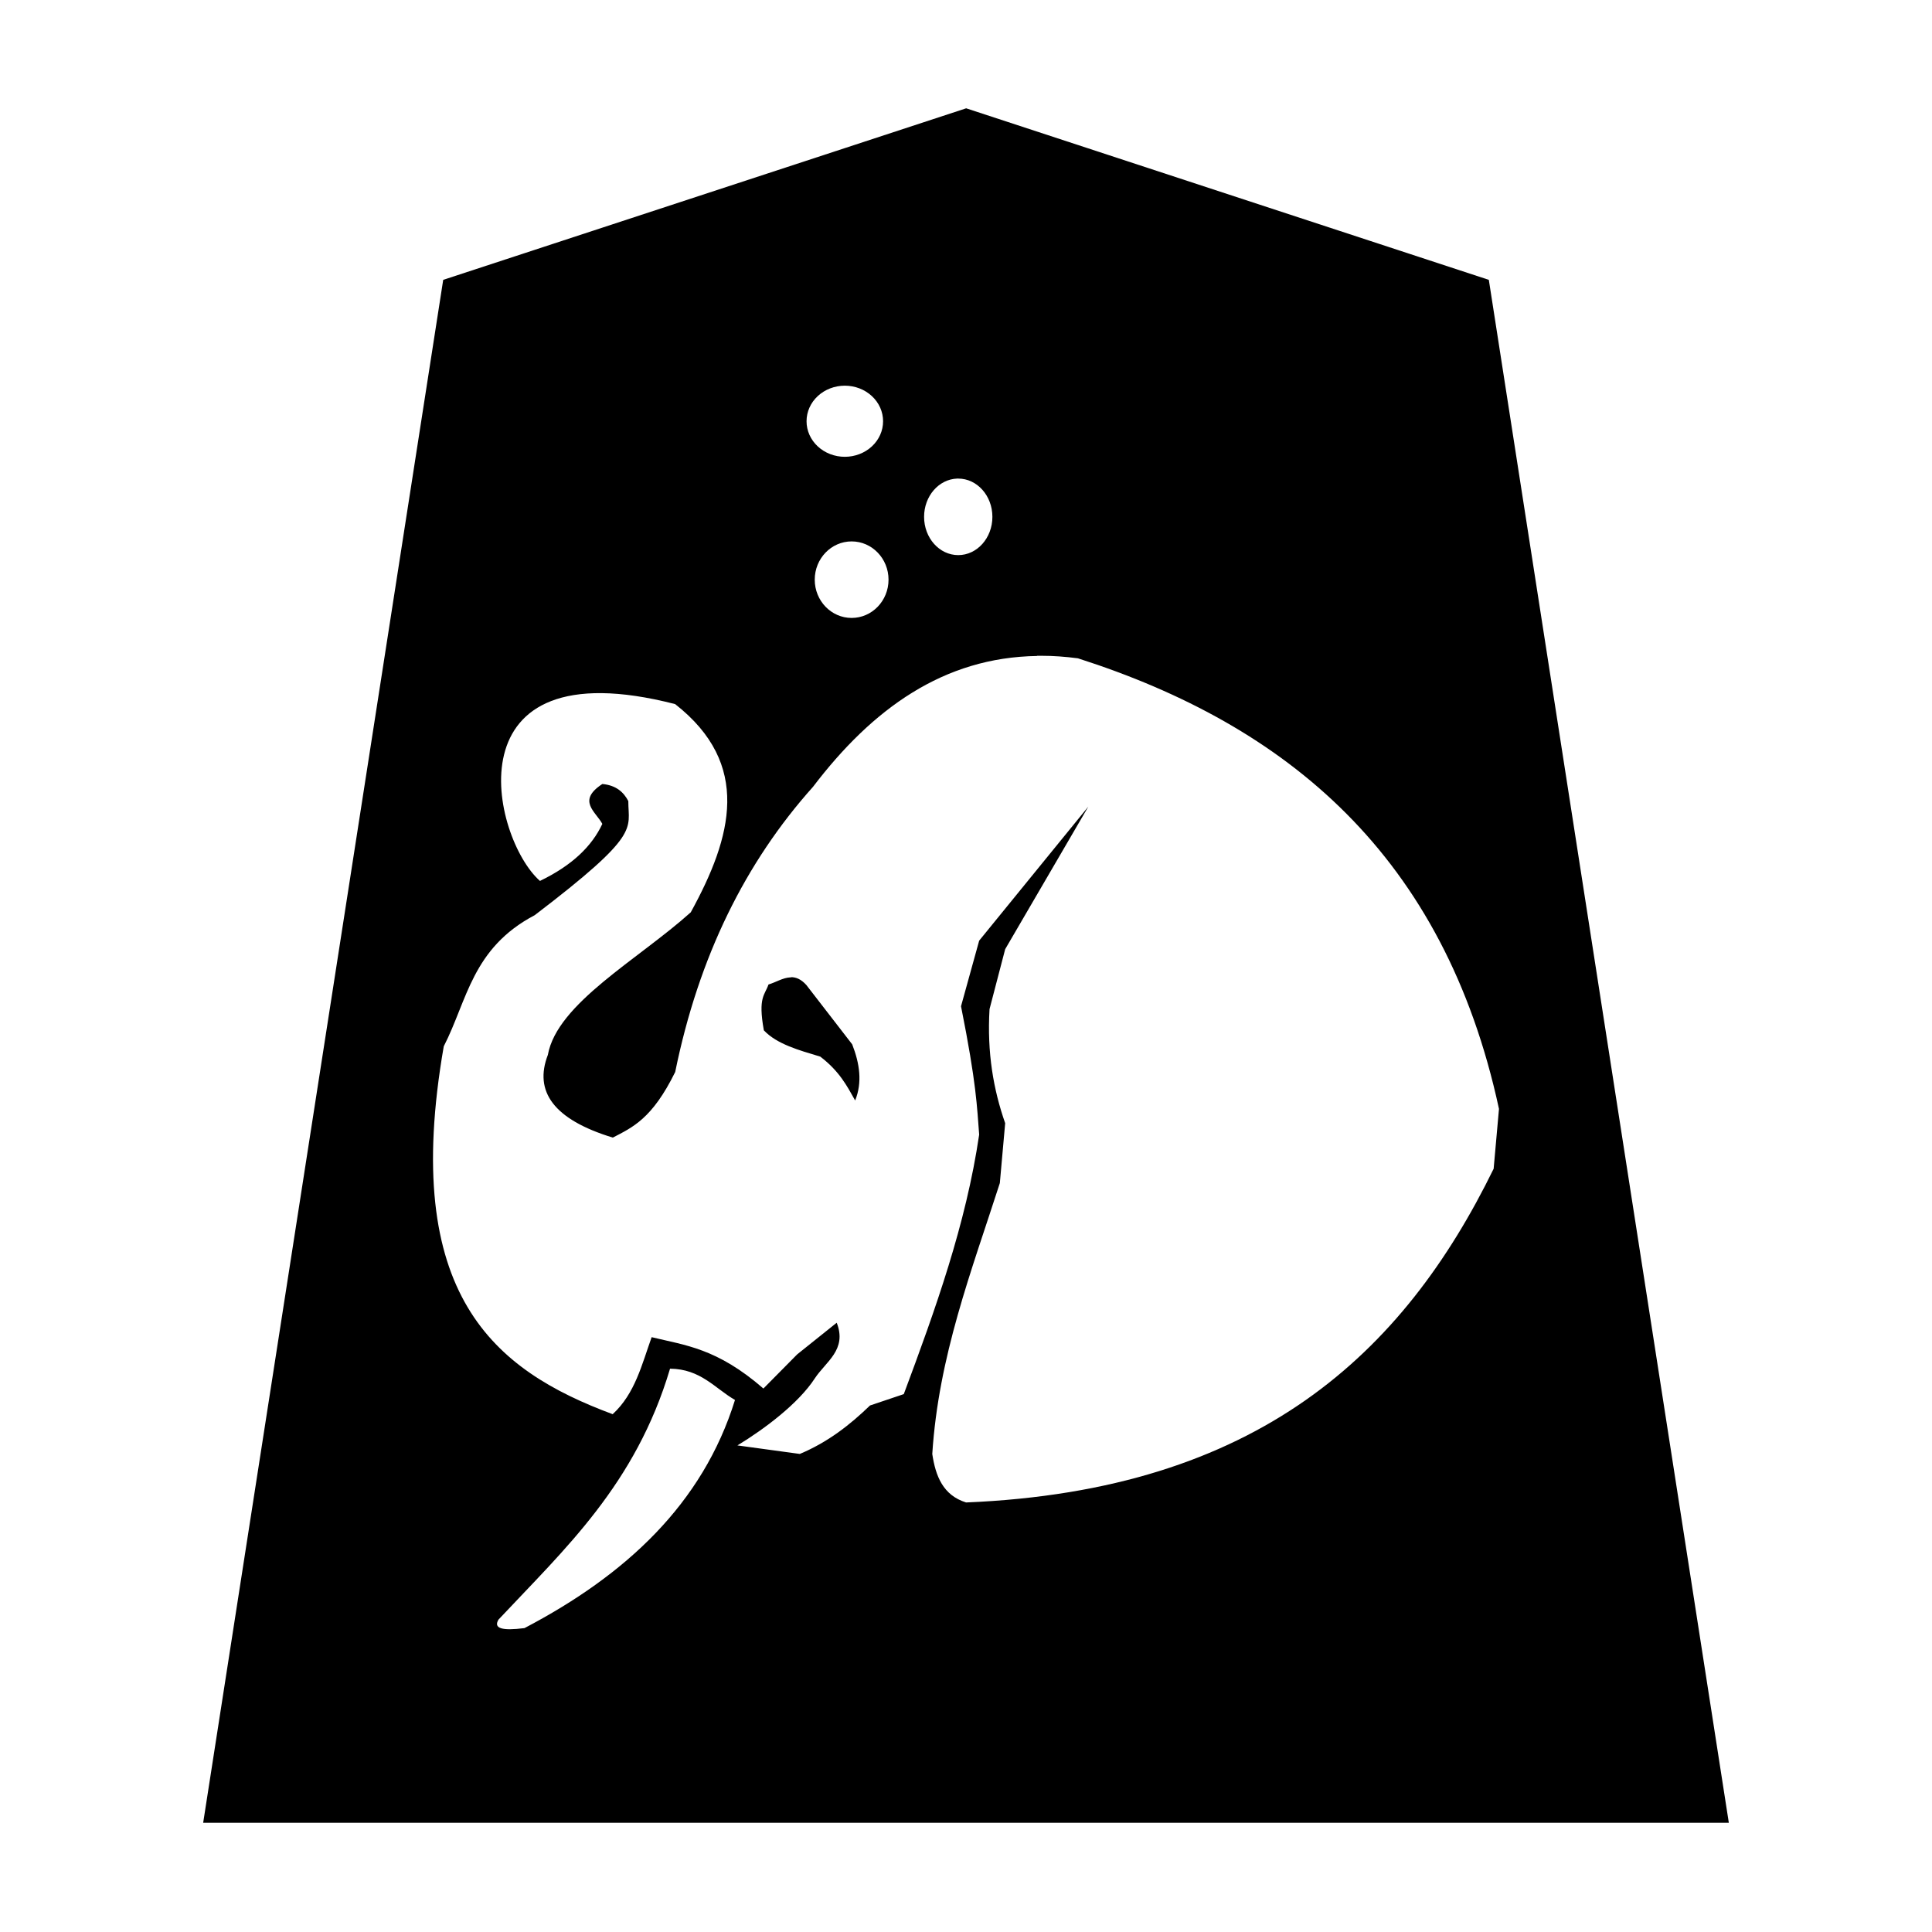
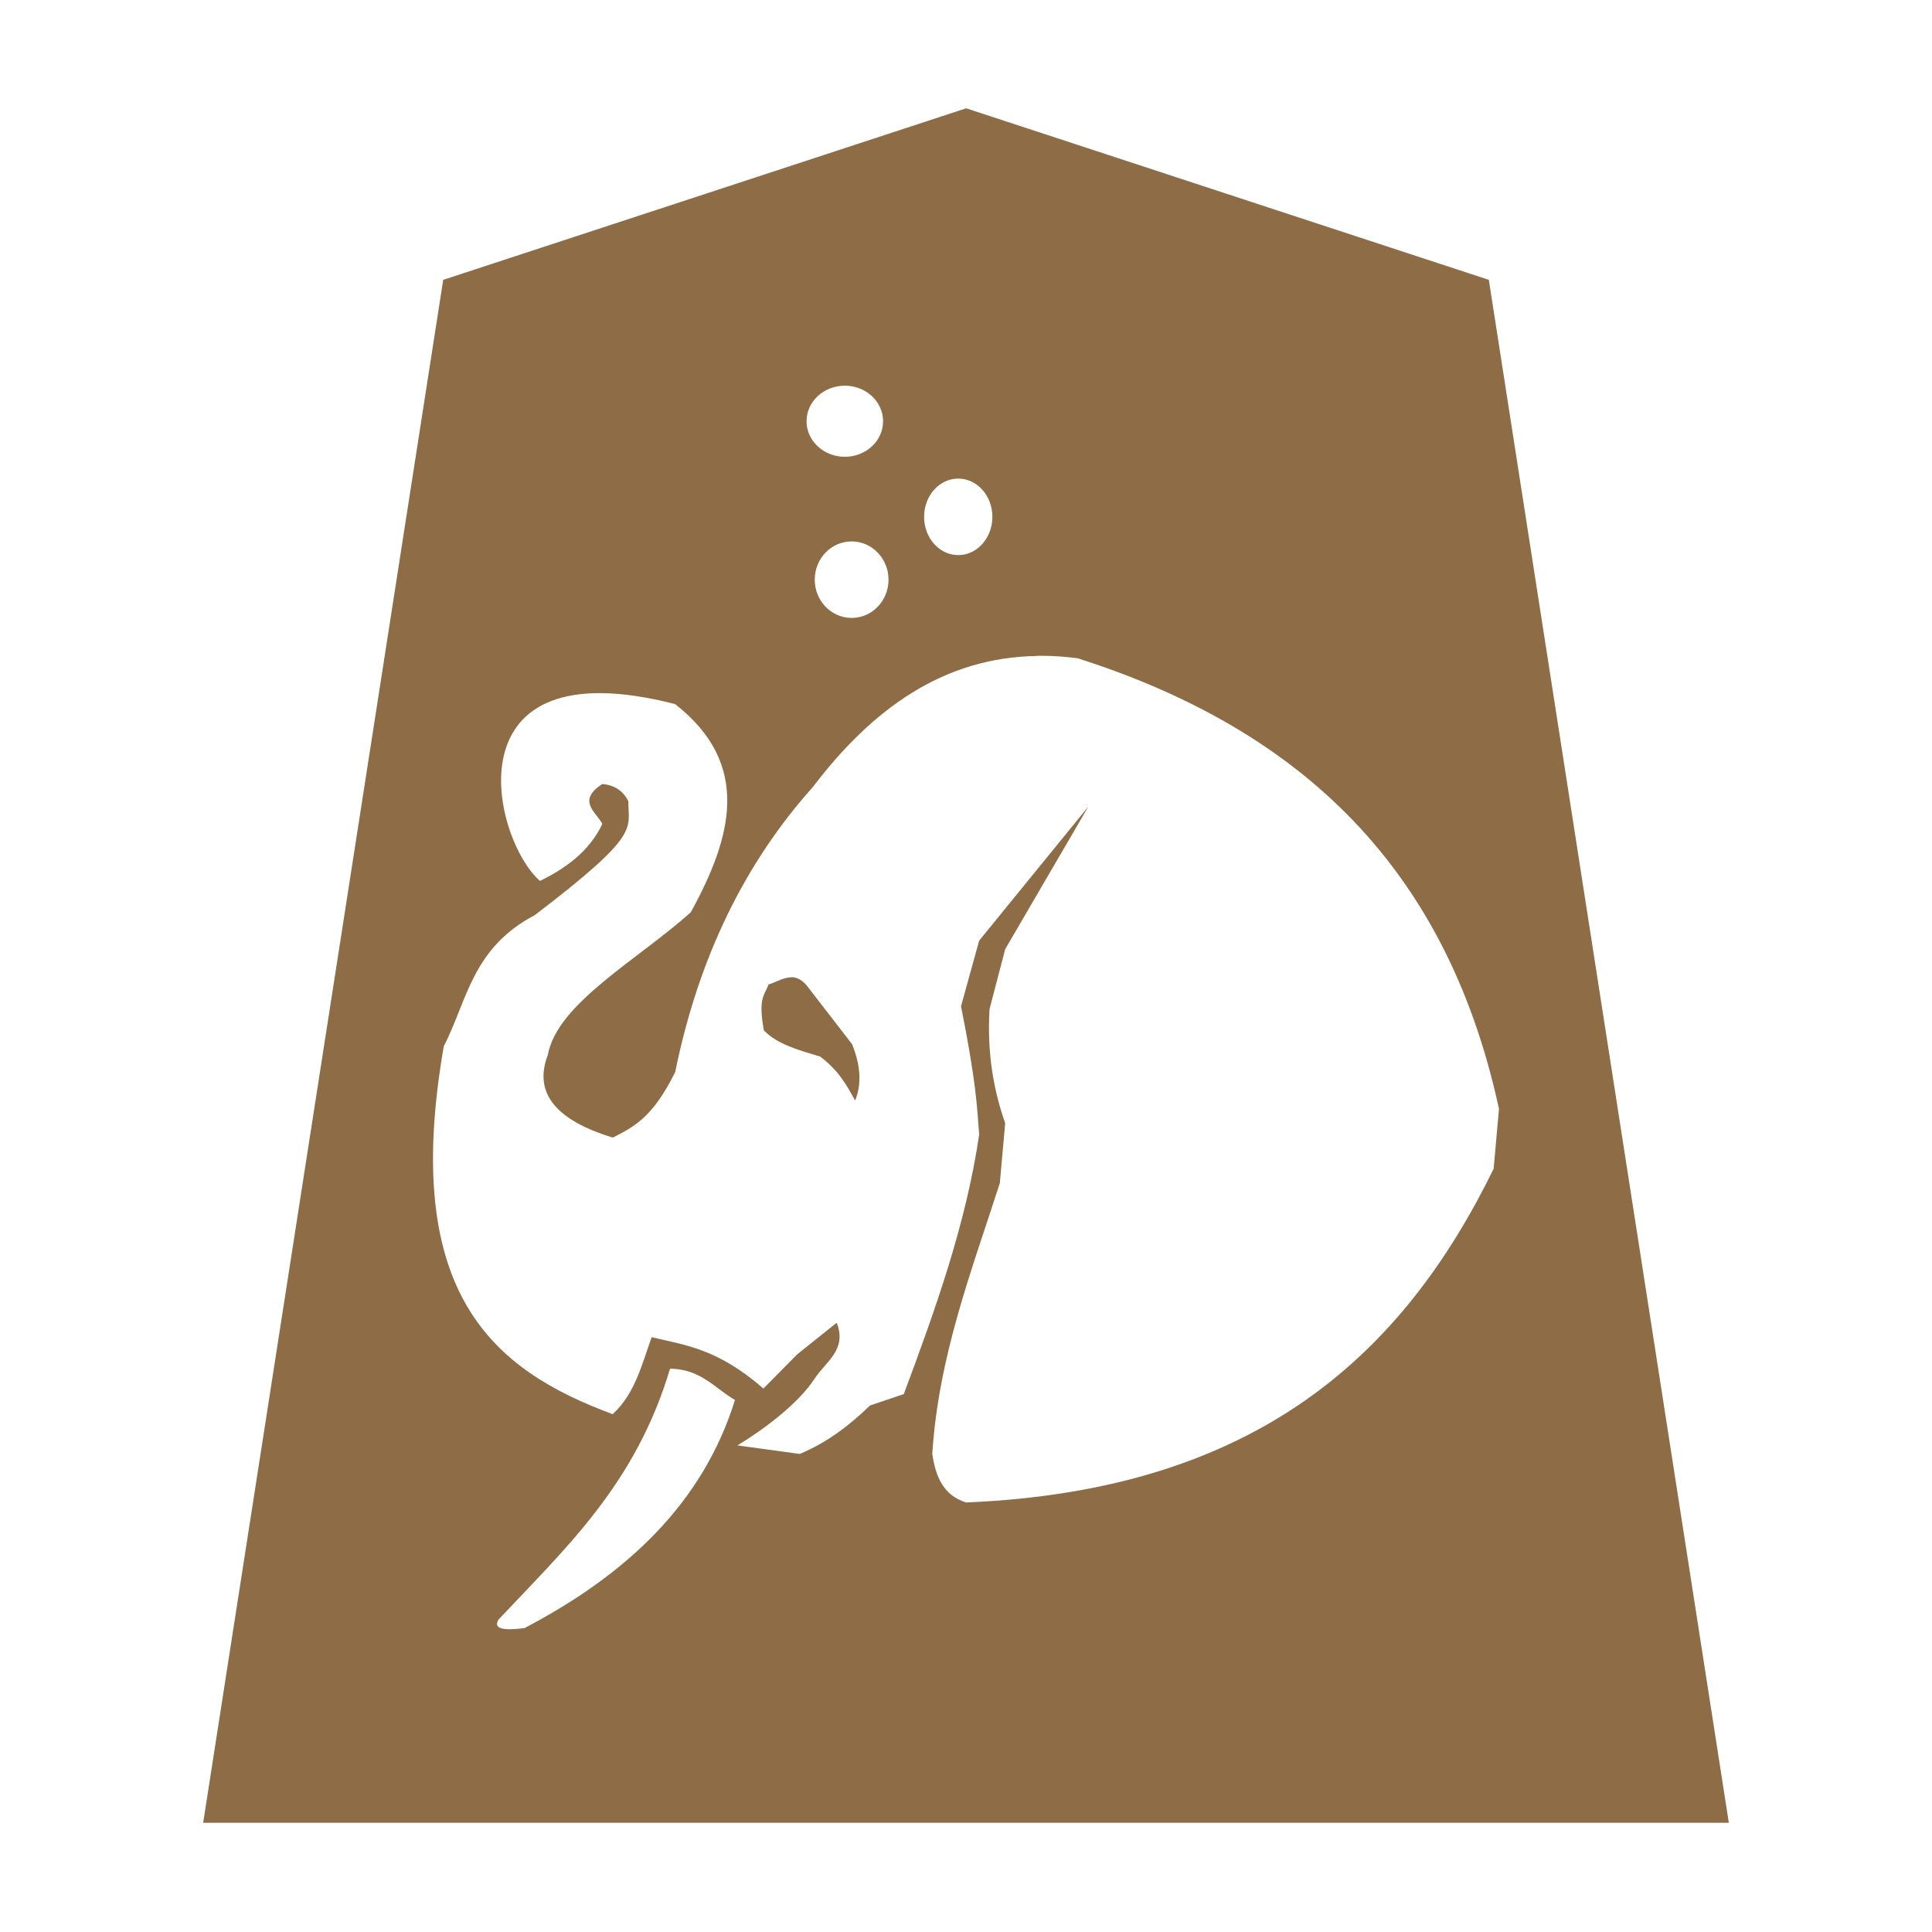
<svg xmlns="http://www.w3.org/2000/svg" width="52.157" height="52.157" viewBox="0 0 52.157 52.157">
-   <path fill="#000000" fill-rule="evenodd" d="M5.485 49.208 L11.965 7.555 L26.083 2.924 L40.193 7.555 L46.672 49.208 Z m 17.322,-38.796 a 1.033,0.959 0 0 0 -1.033,0.96 1.033,0.959 0 0 0 1.033,0.96 1.033,0.959 0 0 0 1.033,-0.96 1.033,0.959 0 0 0 -1.033,-0.96 z m 3.033,2.508 a 0.922,1.033 0 0 0 -0.893,1.033 0.922,1.033 0 0 0 0.922,1.033 0.922,1.033 0 0 0 0.922,-1.033 0.922,1.033 0 0 0 -0.922,-1.033 0.922,1.033 0 0 0 -0.03,0 z m -2.849,1.696 a 0.996,1.033 0 0 0 -0.996,1.033 0.996,1.033 0 0 0 0.996,1.033 0.996,1.033 0 0 0 0.996,-1.033 0.996,1.033 0 0 0 -0.996,-1.033 z m 5.01,3.093 c -2.53,0.035 -4.451,1.428 -6.053,3.533 -1.82,2.033 -3.084,4.575 -3.72,7.698 -0.624,1.269 -1.154,1.494 -1.684,1.771 -1.607,-0.49 -2.132,-1.251 -1.754,-2.232 0.25,-1.393 2.447,-2.58 3.858,-3.85 1.121,-2.039 1.647,-3.999 -0.422,-5.621 -6.145,-1.58 -4.953,3.624 -3.649,4.774 0.874,-0.422 1.404,-0.941 1.684,-1.54 -0.182,-0.336 -0.691,-0.624 0,-1.077 0.374,0.035 0.576,0.221 0.701,0.461 0,0.768 0.355,0.883 -2.526,3.08 -1.697,0.893 -1.819,2.302 -2.456,3.541 -1.17,6.727 1.368,8.745 4.56,9.931 0.605,-0.557 0.787,-1.341 1.052,-2.079 0.912,0.221 1.764,0.298 3.017,1.386 0.307,-0.307 0.605,-0.614 0.912,-0.922 l 1.067,-0.854 c 0.288,0.73 -0.298,1.052 -0.595,1.508 -0.432,0.662 -1.335,1.349 -2.085,1.804 l 1.684,0.23 c 0.758,-0.317 1.356,-0.787 1.895,-1.308 l 0.912,-0.307 c 0.854,-2.288 1.678,-4.582 2.035,-7.006 -0.06,-0.758 -0.07,-1.362 -0.49,-3.465 l 0.49,-1.771 2.947,-3.619 -2.245,3.85 -0.422,1.617 c -0.07,1.178 0.106,2.178 0.422,3.08 l -0.144,1.617 c -0.768,2.385 -1.655,4.671 -1.824,7.314 0.09,0.595 0.288,1.112 0.912,1.308 7.88,-0.326 11.808,-4.03 14.243,-9.009 l 0.144,-1.616 c -1.478,-6.846 -5.72,-10.355 -11.367,-12.164 -0.336,-0.044 -0.662,-0.068 -0.984,-0.068 -0.04,-9.6e-5 -0.08,-5.76e-4 -0.125,0 z m -6.646,8.671 c 0.134,-1.92e-4 0.269,0.052 0.413,0.211 l 1.238,1.602 c 0.202,0.518 0.278,1.026 0.08,1.516 -0.221,-0.394 -0.422,-0.787 -0.941,-1.184 -0.576,-0.173 -1.171,-0.336 -1.524,-0.71 -0.163,-0.902 0.03,-0.95 0.125,-1.237 0.192,-0.056 0.384,-0.182 0.586,-0.192 0.009,-4.8e-4 0.02,-7.68e-4 0.03,-8.64e-4 z m -3.266,10.568 c -0.931,3.131 -2.842,4.866 -4.631,6.775 -0.144,0.24 0.096,0.307 0.701,0.23 2.74,-1.435 4.812,-3.357 5.683,-6.159 -0.547,-0.317 -0.922,-0.835 -1.754,-0.845 z" />
+   <path fill="#8d6c46" fill-rule="evenodd" d="M5.485 49.208 L11.965 7.555 L26.083 2.924 L40.193 7.555 L46.672 49.208 Z m 17.322,-38.796 a 1.033,0.959 0 0 0 -1.033,0.96 1.033,0.959 0 0 0 1.033,0.96 1.033,0.959 0 0 0 1.033,-0.96 1.033,0.959 0 0 0 -1.033,-0.96 z m 3.033,2.508 a 0.922,1.033 0 0 0 -0.893,1.033 0.922,1.033 0 0 0 0.922,1.033 0.922,1.033 0 0 0 0.922,-1.033 0.922,1.033 0 0 0 -0.922,-1.033 0.922,1.033 0 0 0 -0.03,0 z m -2.849,1.696 a 0.996,1.033 0 0 0 -0.996,1.033 0.996,1.033 0 0 0 0.996,1.033 0.996,1.033 0 0 0 0.996,-1.033 0.996,1.033 0 0 0 -0.996,-1.033 z m 5.01,3.093 c -2.53,0.035 -4.451,1.428 -6.053,3.533 -1.82,2.033 -3.084,4.575 -3.72,7.698 -0.624,1.269 -1.154,1.494 -1.684,1.771 -1.607,-0.49 -2.132,-1.251 -1.754,-2.232 0.25,-1.393 2.447,-2.58 3.858,-3.85 1.121,-2.039 1.647,-3.999 -0.422,-5.621 -6.145,-1.58 -4.953,3.624 -3.649,4.774 0.874,-0.422 1.404,-0.941 1.684,-1.54 -0.182,-0.336 -0.691,-0.624 0,-1.077 0.374,0.035 0.576,0.221 0.701,0.461 0,0.768 0.355,0.883 -2.526,3.08 -1.697,0.893 -1.819,2.302 -2.456,3.541 -1.17,6.727 1.368,8.745 4.56,9.931 0.605,-0.557 0.787,-1.341 1.052,-2.079 0.912,0.221 1.764,0.298 3.017,1.386 0.307,-0.307 0.605,-0.614 0.912,-0.922 l 1.067,-0.854 c 0.288,0.73 -0.298,1.052 -0.595,1.508 -0.432,0.662 -1.335,1.349 -2.085,1.804 l 1.684,0.23 c 0.758,-0.317 1.356,-0.787 1.895,-1.308 l 0.912,-0.307 c 0.854,-2.288 1.678,-4.582 2.035,-7.006 -0.06,-0.758 -0.07,-1.362 -0.49,-3.465 l 0.49,-1.771 2.947,-3.619 -2.245,3.85 -0.422,1.617 c -0.07,1.178 0.106,2.178 0.422,3.08 l -0.144,1.617 c -0.768,2.385 -1.655,4.671 -1.824,7.314 0.09,0.595 0.288,1.112 0.912,1.308 7.88,-0.326 11.808,-4.03 14.243,-9.009 l 0.144,-1.616 c -1.478,-6.846 -5.72,-10.355 -11.367,-12.164 -0.336,-0.044 -0.662,-0.068 -0.984,-0.068 -0.04,-9.6e-5 -0.08,-5.76e-4 -0.125,0 z m -6.646,8.671 c 0.134,-1.92e-4 0.269,0.052 0.413,0.211 l 1.238,1.602 c 0.202,0.518 0.278,1.026 0.08,1.516 -0.221,-0.394 -0.422,-0.787 -0.941,-1.184 -0.576,-0.173 -1.171,-0.336 -1.524,-0.71 -0.163,-0.902 0.03,-0.95 0.125,-1.237 0.192,-0.056 0.384,-0.182 0.586,-0.192 0.009,-4.8e-4 0.02,-7.68e-4 0.03,-8.64e-4 z m -3.266,10.568 c -0.931,3.131 -2.842,4.866 -4.631,6.775 -0.144,0.24 0.096,0.307 0.701,0.23 2.74,-1.435 4.812,-3.357 5.683,-6.159 -0.547,-0.317 -0.922,-0.835 -1.754,-0.845 z" />
</svg>
